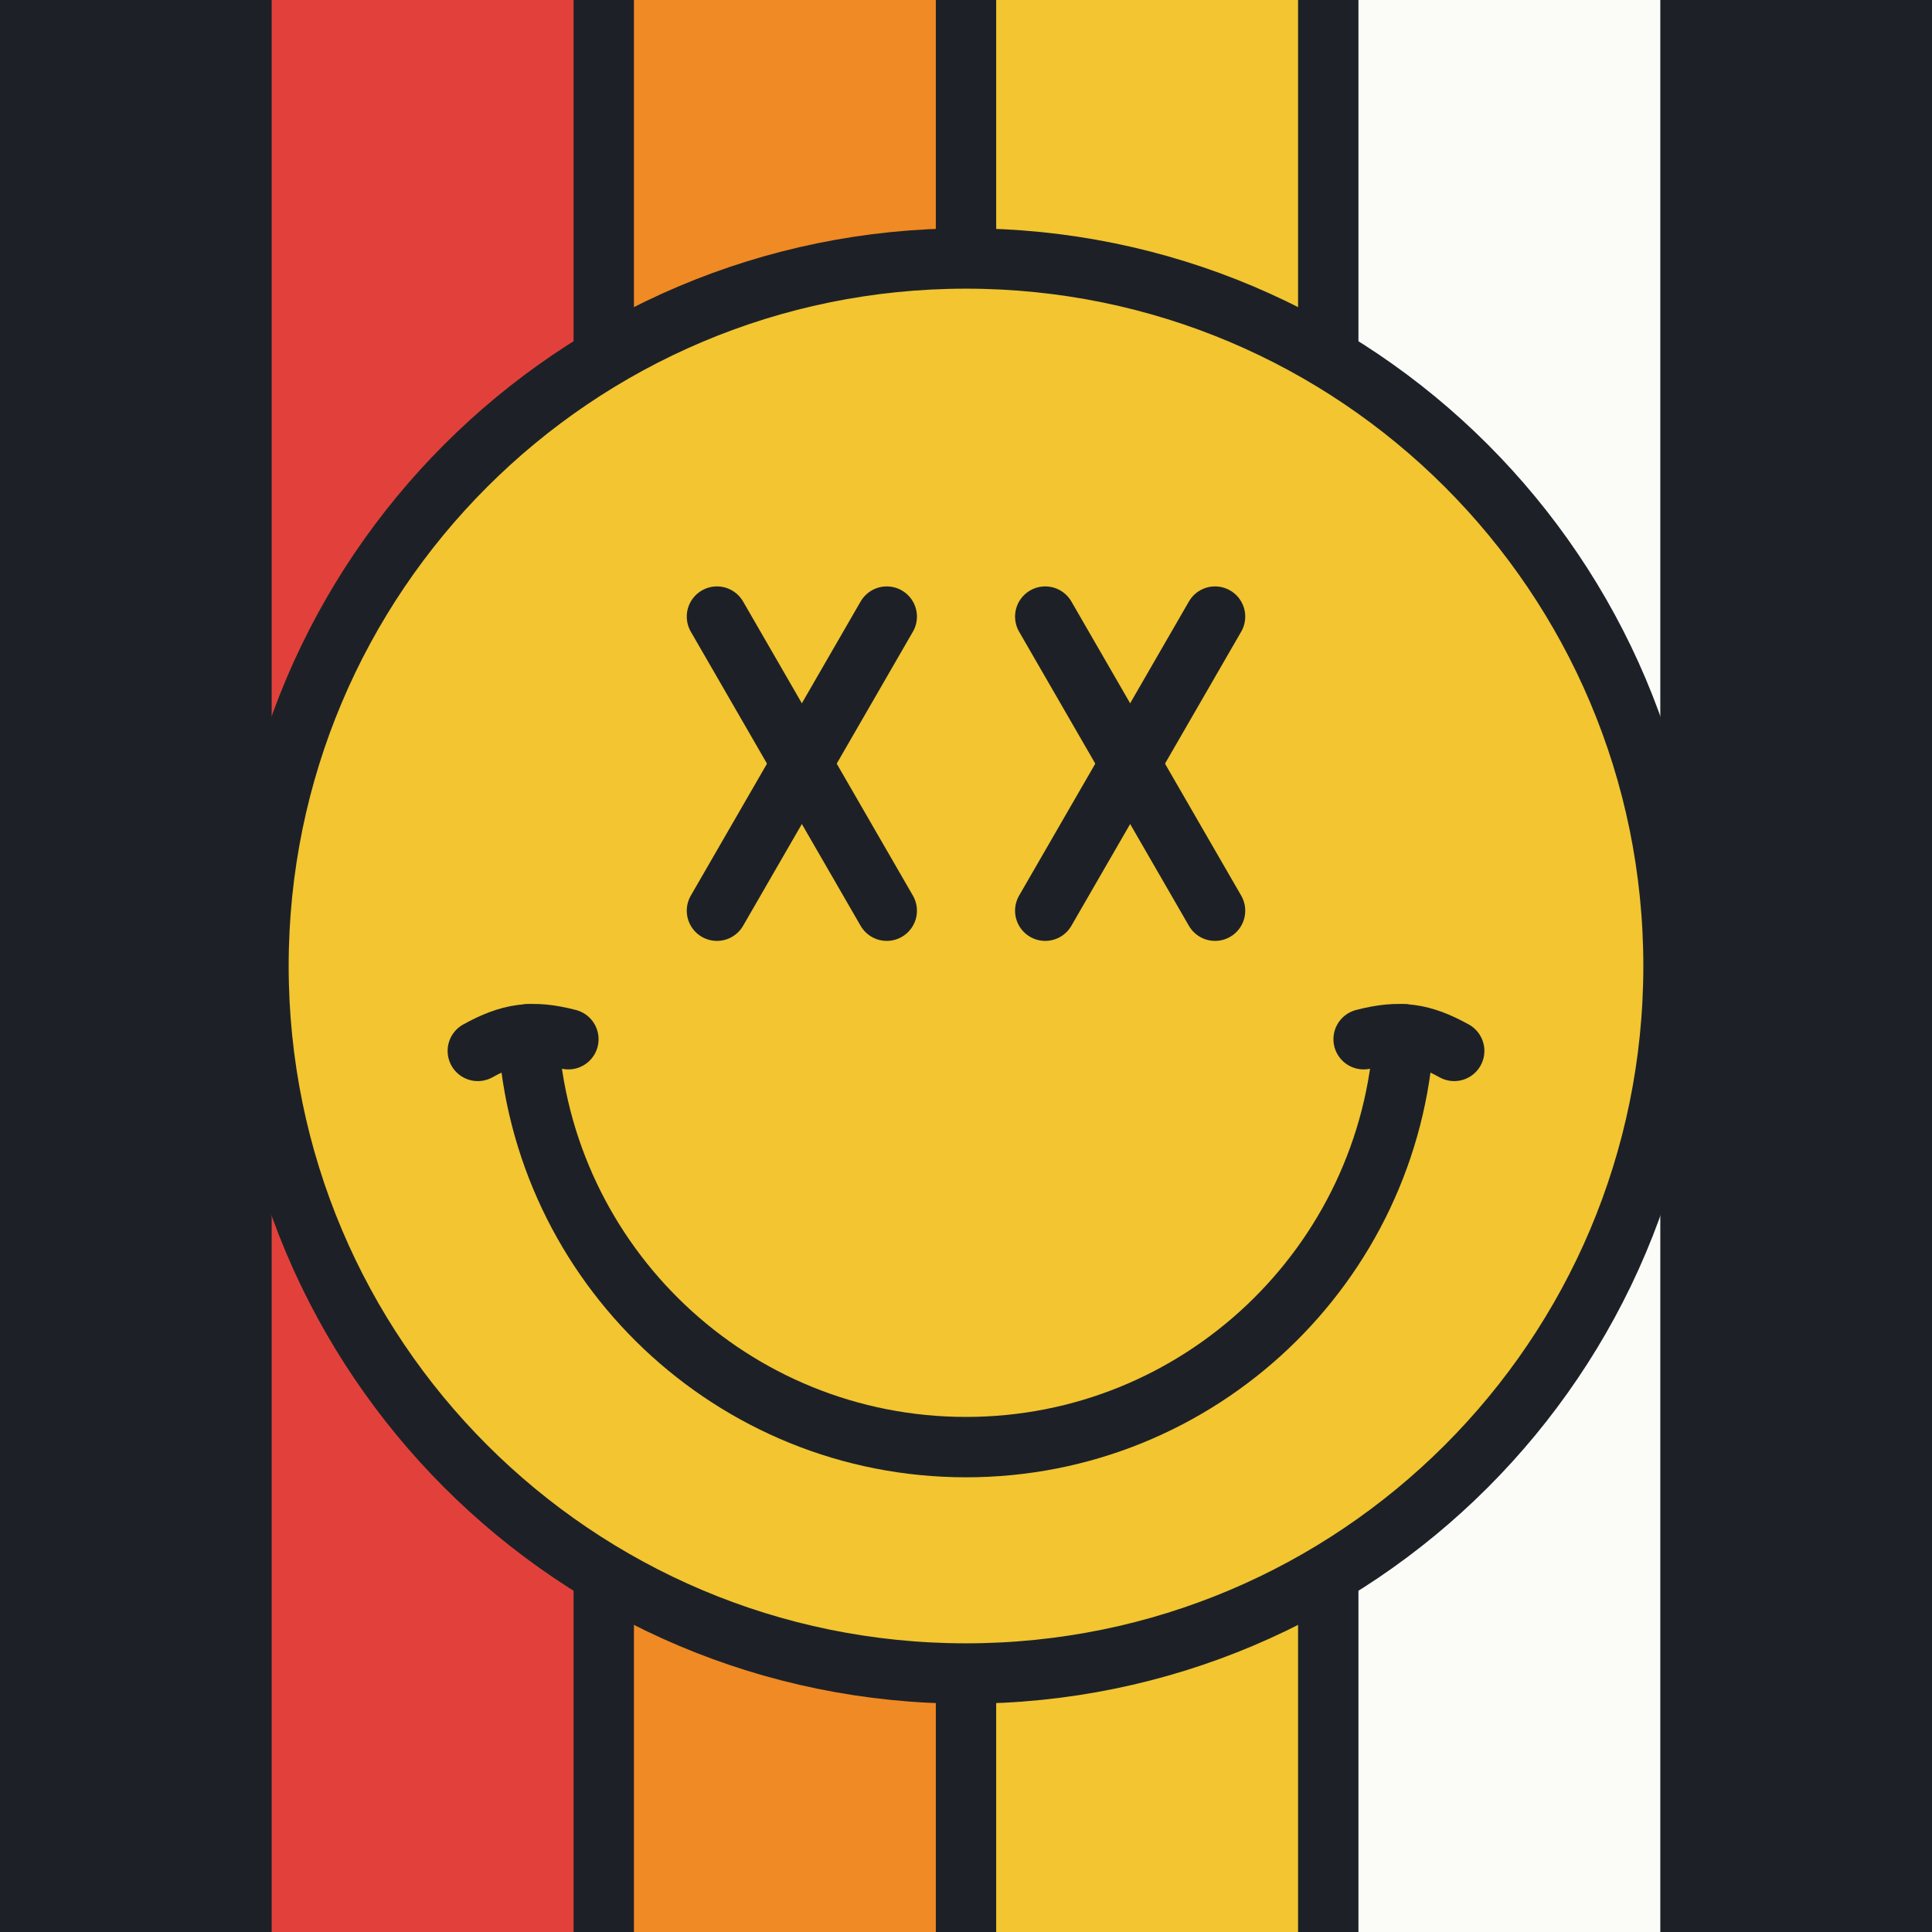
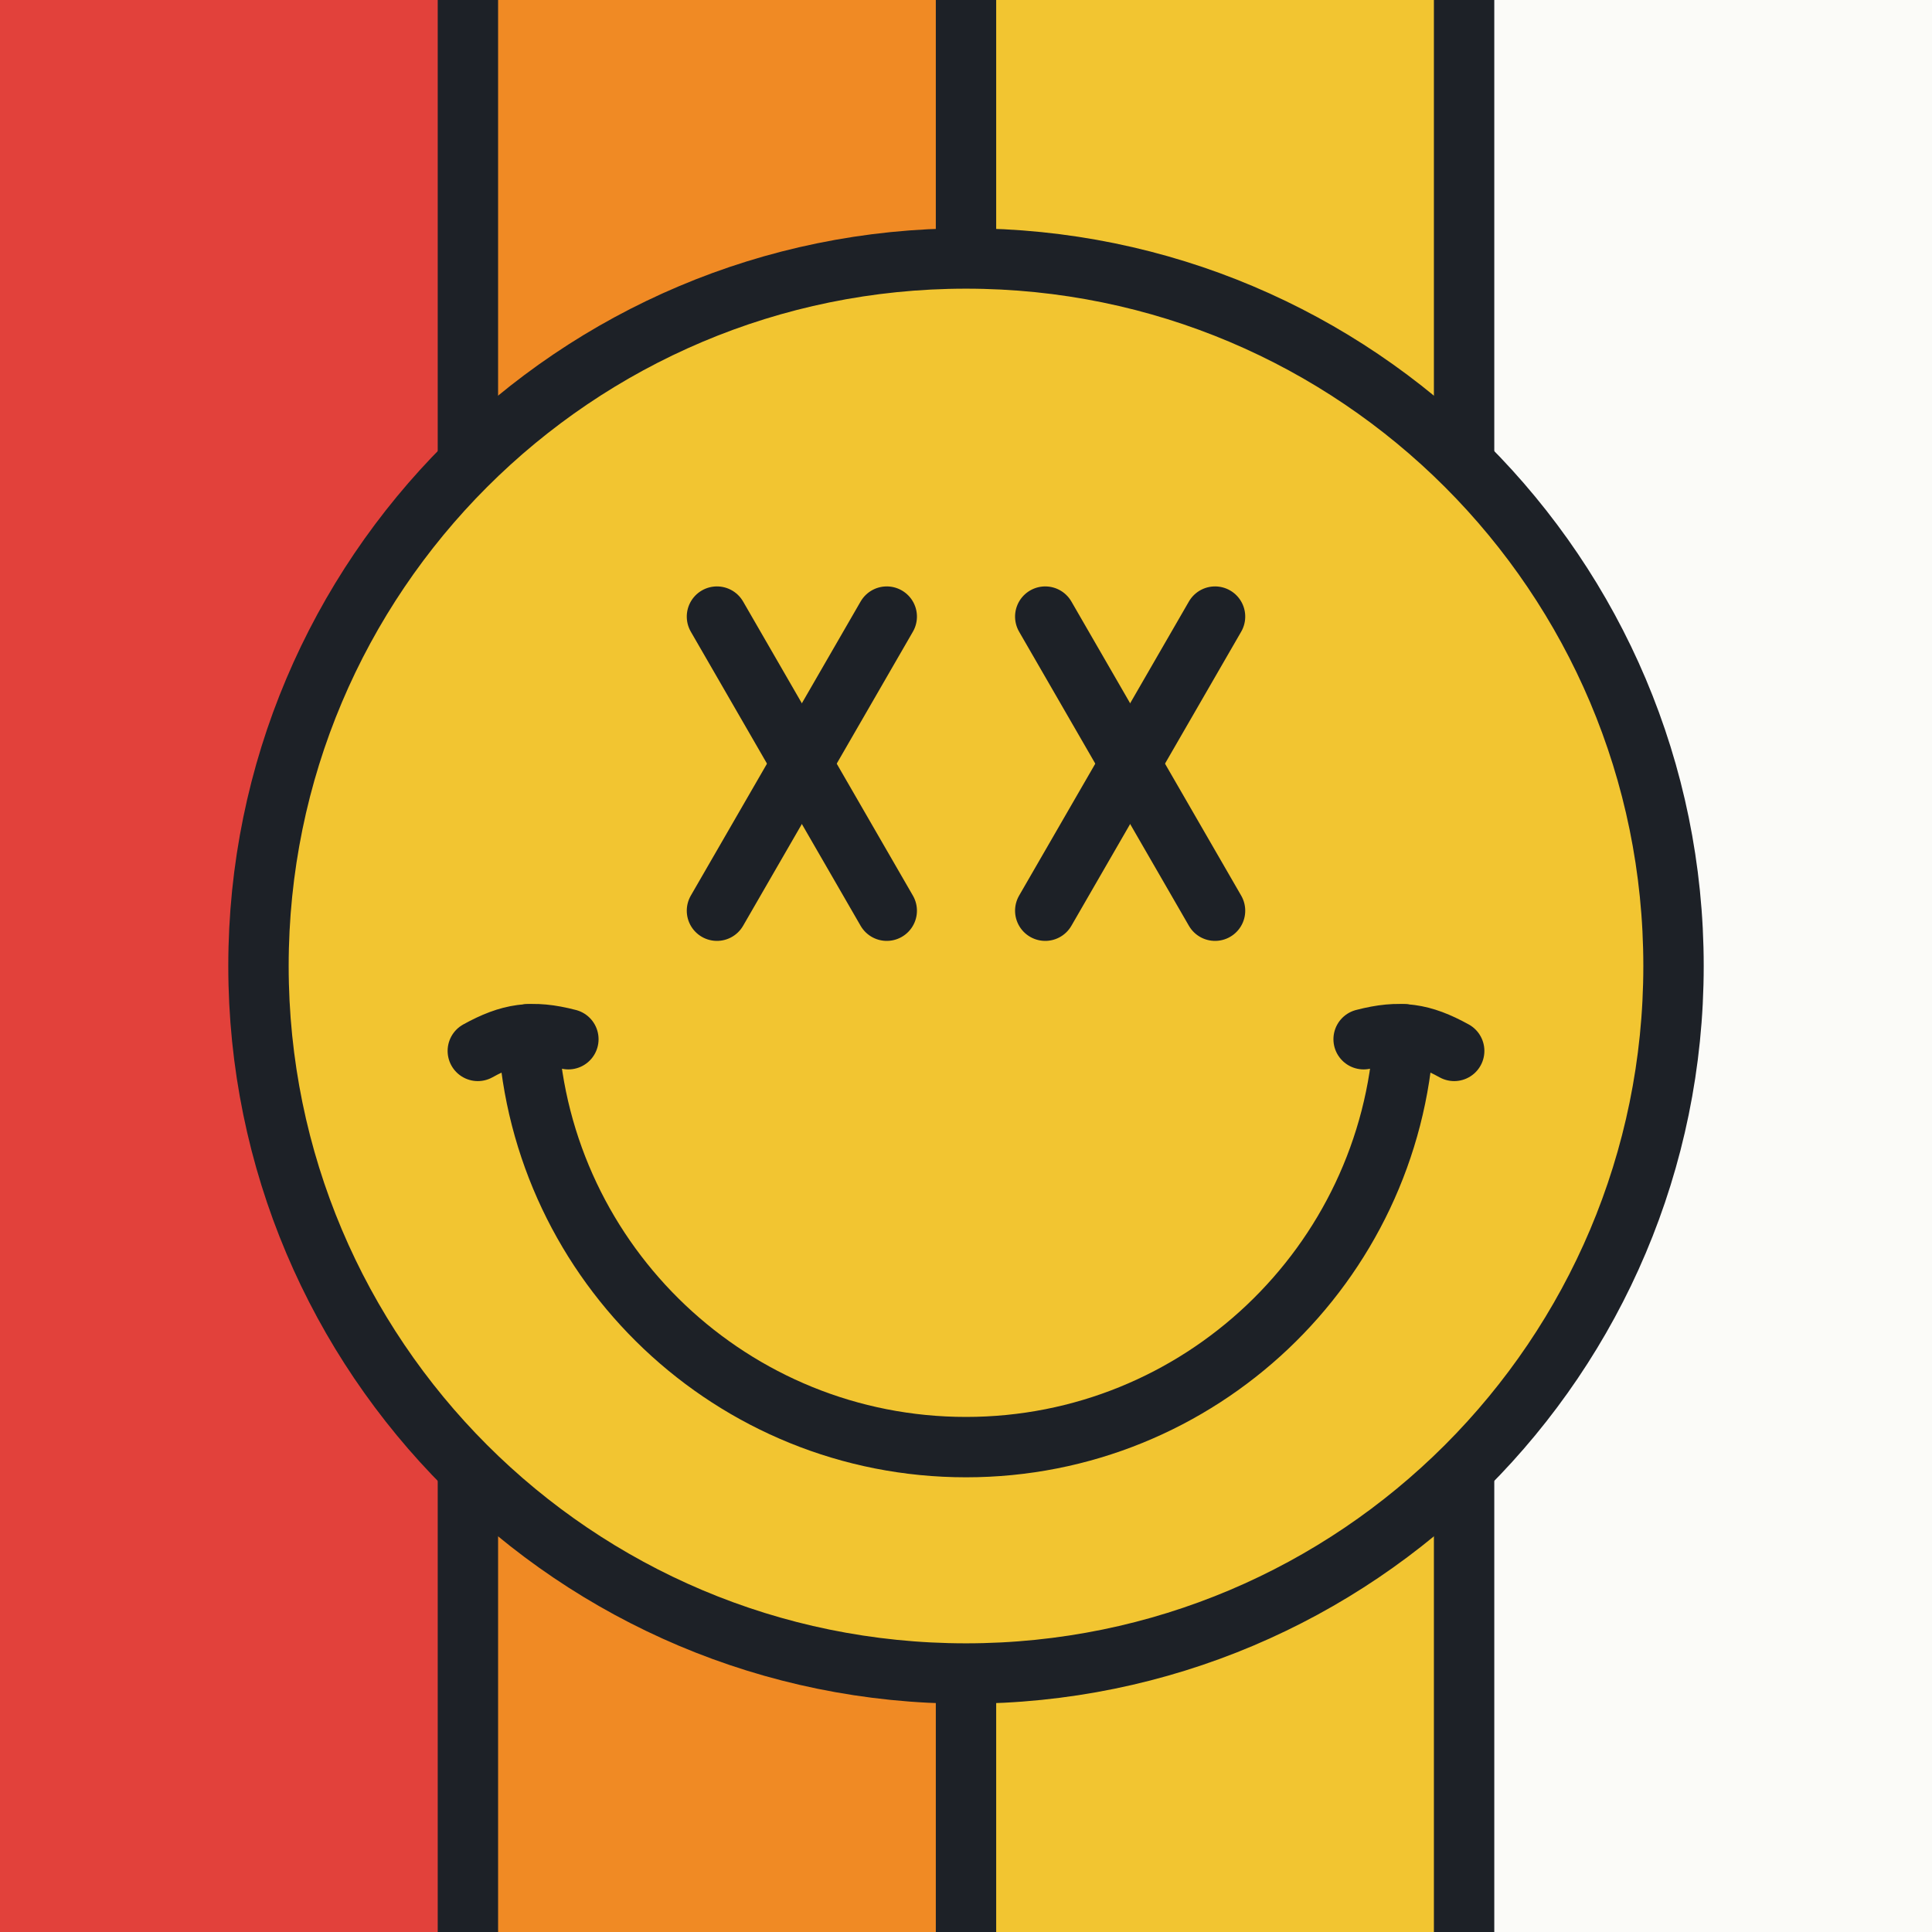
<svg xmlns="http://www.w3.org/2000/svg" width="100%" height="100%" viewBox="0 0 512 512" version="1.1" xml:space="preserve" style="fill-rule:evenodd;clip-rule:evenodd;stroke-linecap:round;stroke-linejoin:round;stroke-miterlimit:1.5;">
  <g>
    <g transform="matrix(1.372654,0,0,2.015748,-82.35925,-624.8819)">
      <rect x="60" y="310" width="373" height="254" style="fill:rgb(29,33,39);" />
    </g>
-     <g transform="matrix(5.333333,0,0,30.11765,69.33333,0)">
+     <g transform="matrix(7.733333,0,0,30.11765,-3.866667,0)">
      <rect x="0.5" y="0" width="15" height="17" style="fill:rgb(226,65,59);" />
    </g>
-     <g transform="matrix(5.333333,0,0,30.11765,165.3333,0)">
+     <g transform="matrix(7.733333,0,0,30.11765,128.1333,0)">
      <rect x="0.5" y="0" width="15" height="17" style="fill:rgb(240,138,36);" />
    </g>
-     <g transform="matrix(5.333333,0,0,30.11765,261.3333,0)">
+     <g transform="matrix(7.733333,0,0,30.11765,260.1333,0)">
      <rect x="0.5" y="0" width="15" height="17" style="fill:rgb(242,197,49);" />
    </g>
-     <g transform="matrix(5.333333,0,0,30.11765,357.3333,0)">
+     <g transform="matrix(7.733333,0,0,30.11765,392.1333,0)">
      <rect x="0.5" y="0" width="15" height="17" style="fill:rgb(251,251,248);" />
    </g>
    <g transform="matrix(0.75,0,0,0.75,-25.25,-115.25)">
      <g transform="matrix(1.035197,0,0,1.035197,-16.82195,-26.22153)">
        <circle cx="378.5" cy="503.5" r="241.5" style="fill:rgb(242,197,49);stroke:rgb(29,33,39);stroke-width:20.61px;" />
      </g>
      <g>
        <g transform="matrix(0.942249,0,0,0.942249,20.24316,-40.74468)">
          <path d="M540.719,594.19C535.696,680.477 464.037,749 376.5,749C288.963,749 217.304,680.477 212.281,594.19" style="fill:none;stroke:rgb(29,33,39);stroke-width:22.64px;" />
        </g>
        <g transform="matrix(1.032258,0,0,1.032258,-7.048387,-16.93548)">
          <path d="M203,525C213.908,518.973 221.593,517.782 234,521" style="fill:none;stroke:rgb(29,33,39);stroke-width:20.67px;" />
        </g>
        <g transform="matrix(-1.032258,0,0,1.032258,757.0484,-16.93548)">
          <path d="M203,525C213.908,518.973 221.593,517.782 234,521" style="fill:none;stroke:rgb(29,33,39);stroke-width:20.67px;" />
        </g>
      </g>
      <g>
        <g transform="matrix(0.805605,-0.465116,0.465116,0.805605,-135.3535,229.7681)">
          <path d="M317,359L317,488" style="fill:none;stroke:rgb(29,33,39);stroke-width:22.93px;" />
        </g>
        <g transform="matrix(-0.805605,-0.465116,-0.465116,0.805605,769.3535,229.7681)">
          <path d="M317,359L317,488" style="fill:none;stroke:rgb(29,33,39);stroke-width:22.93px;" />
        </g>
      </g>
      <g transform="matrix(1,0,0,1,116,0)">
        <g transform="matrix(0.805605,-0.465116,0.465116,0.805605,-135.3535,229.7681)">
          <path d="M317,359L317,488" style="fill:none;stroke:rgb(29,33,39);stroke-width:22.93px;" />
        </g>
        <g transform="matrix(-0.805605,-0.465116,-0.465116,0.805605,769.3535,229.7681)">
          <path d="M317,359L317,488" style="fill:none;stroke:rgb(29,33,39);stroke-width:22.93px;" />
        </g>
      </g>
    </g>
  </g>
</svg>
